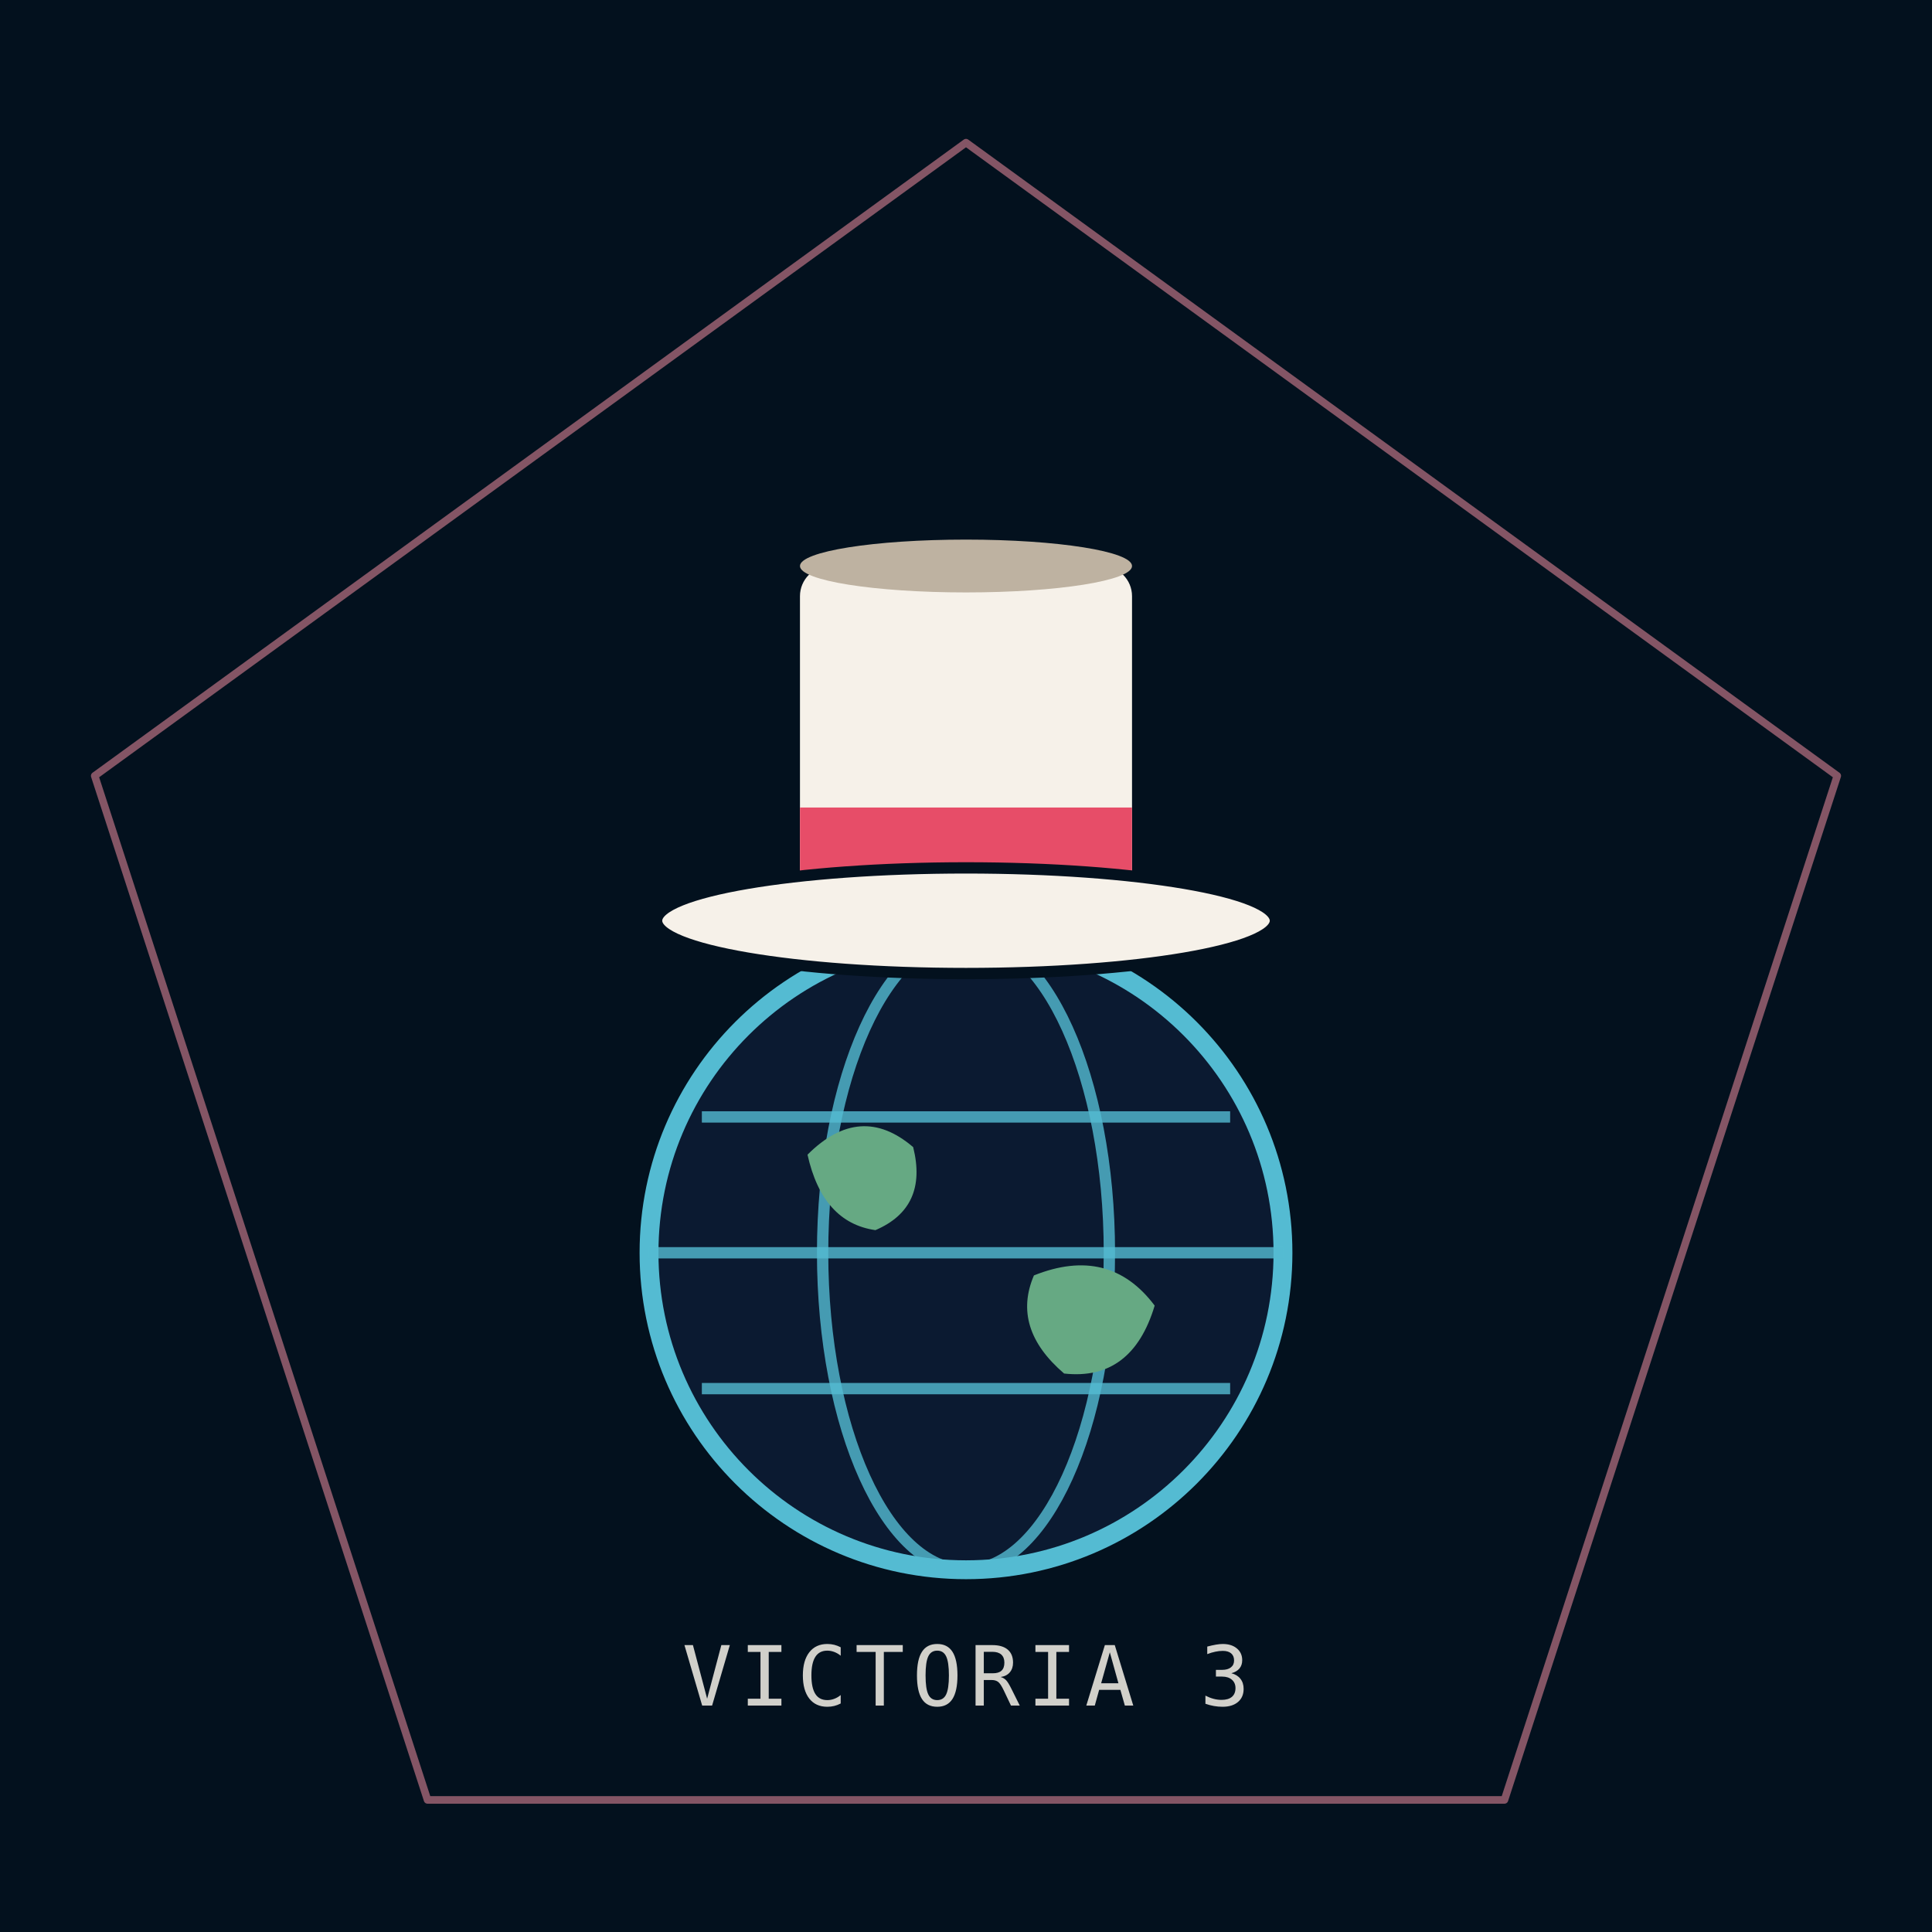
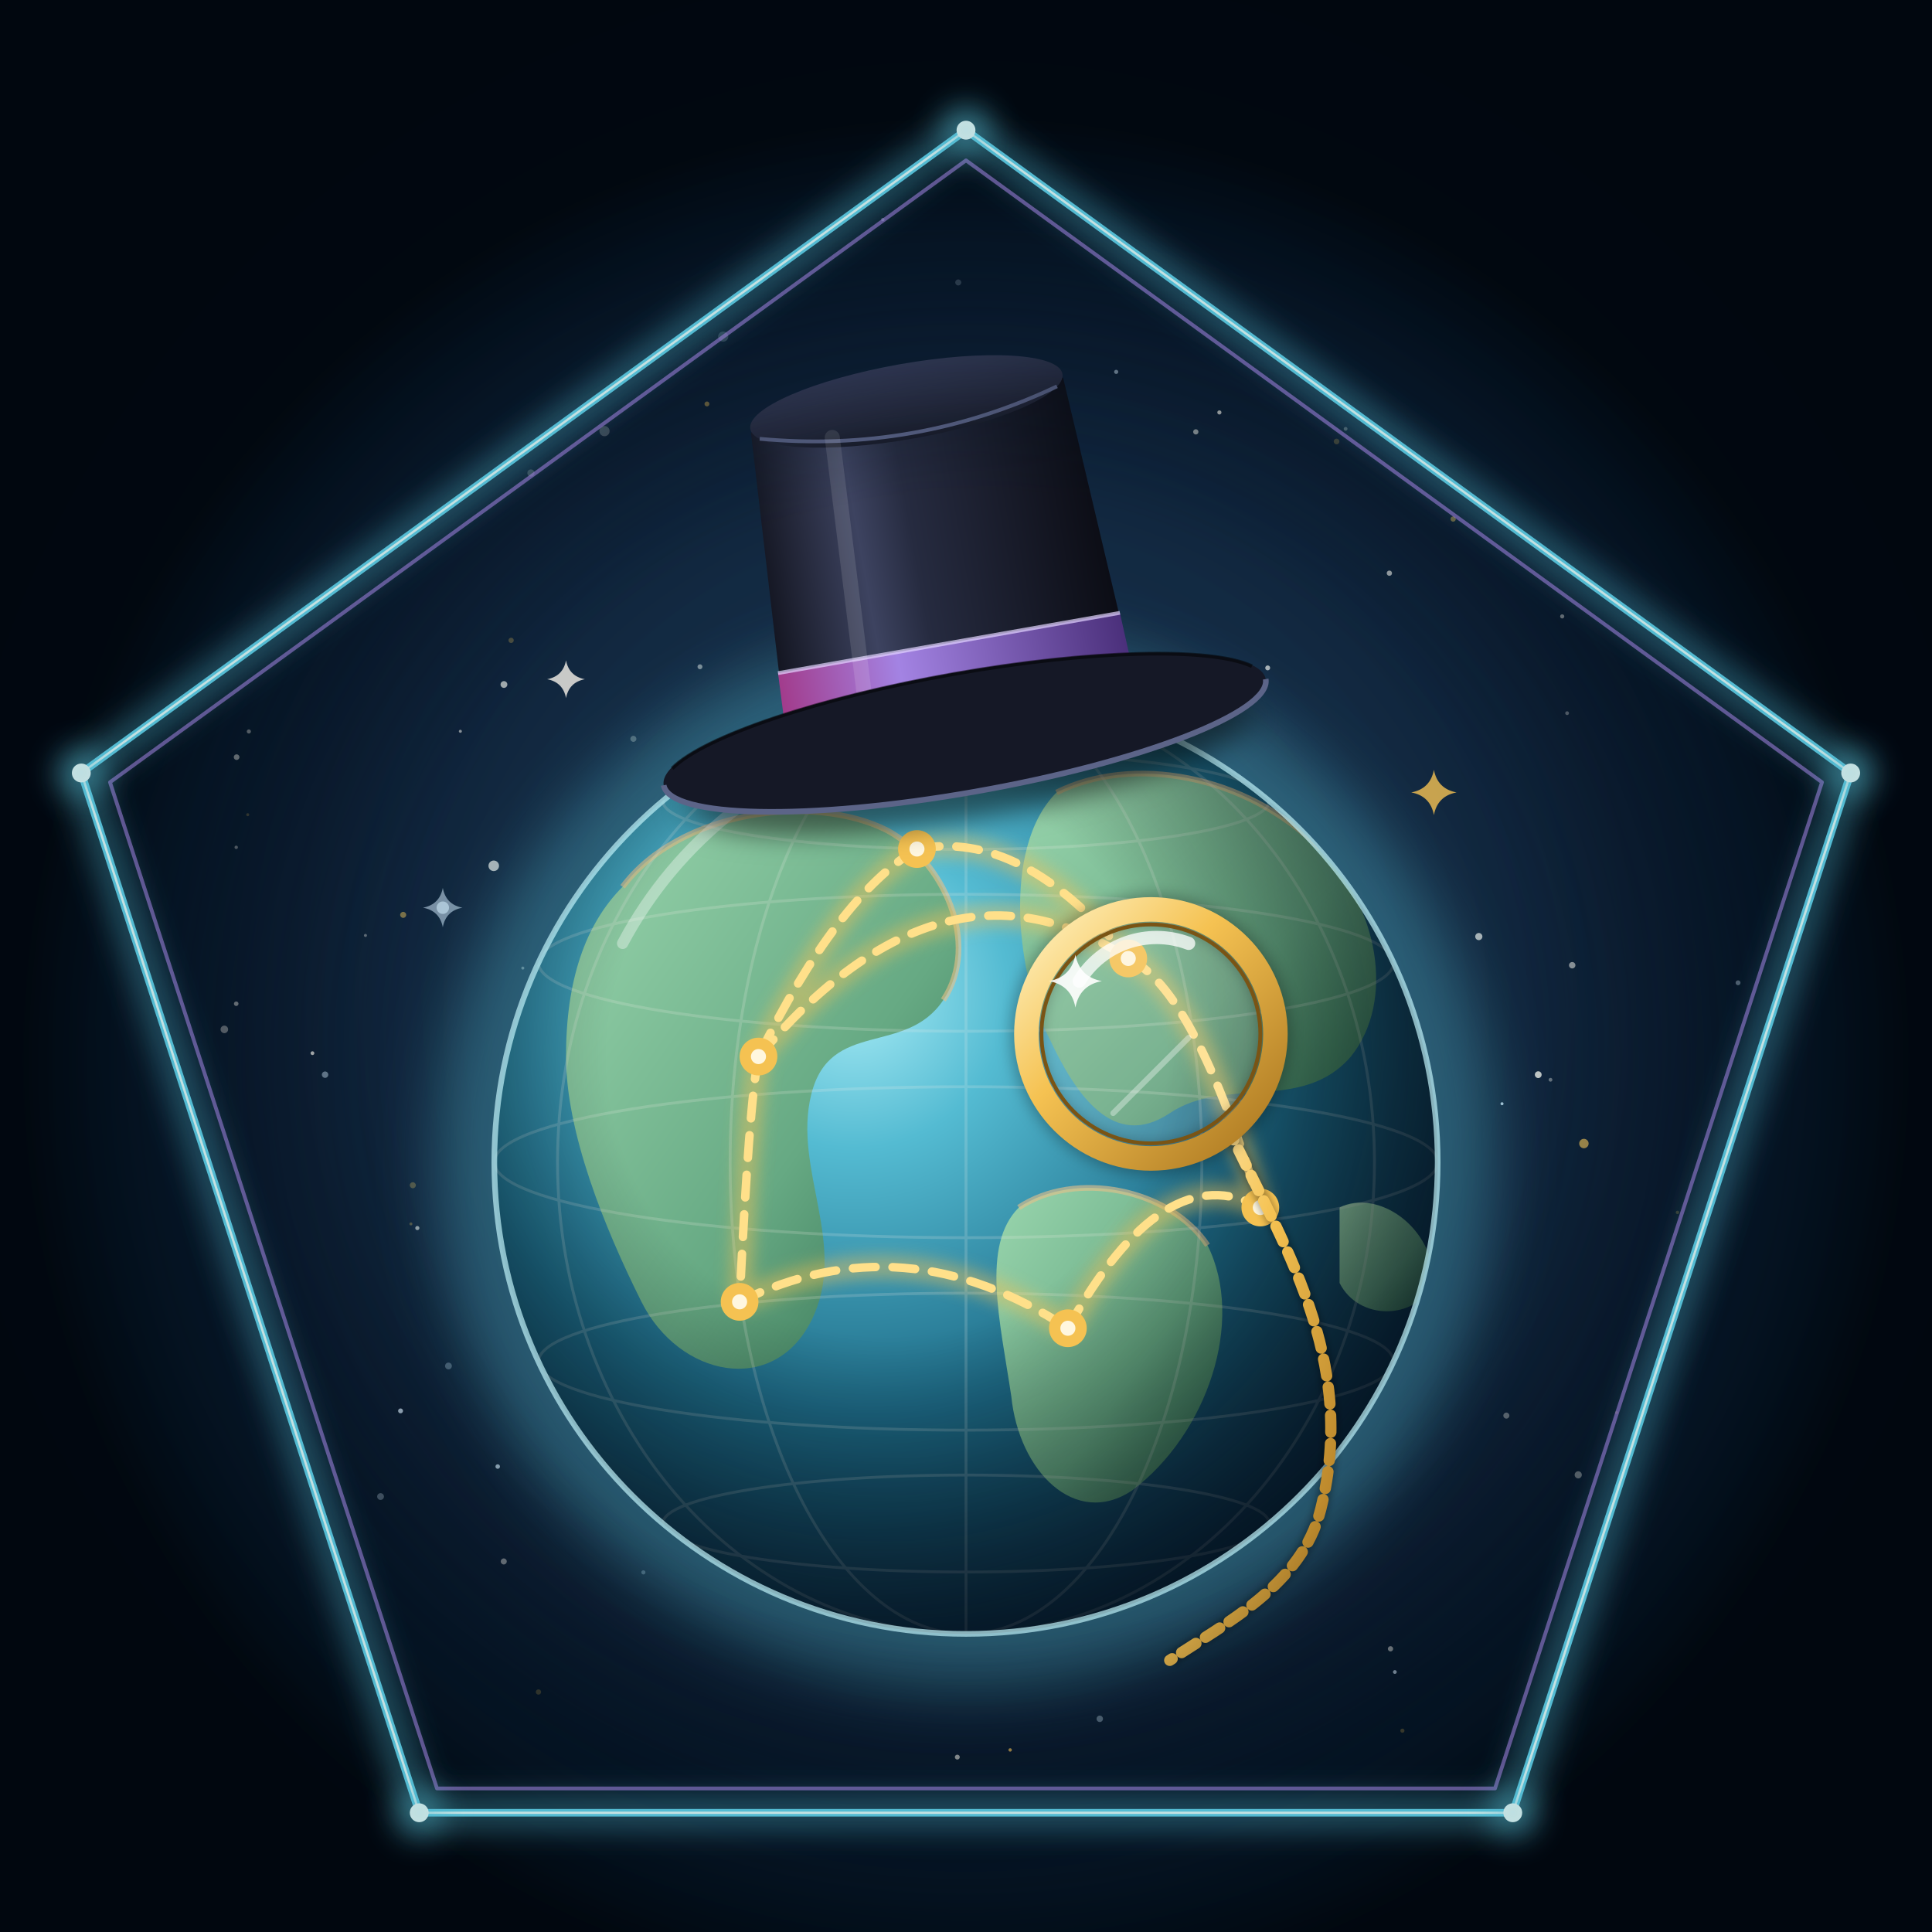
- <svg xmlns="http://www.w3.org/2000/svg" width="512" height="512" viewBox="0 0 512 512">
-   <rect width="512" height="512" fill="#03111e" />
-   <polygon points="256,37.8 486.9,205.6 398.7,477 113.3,477 25.1,205.6" fill="none" stroke="#ee8d9f" stroke-opacity="0.55" stroke-width="2" stroke-linejoin="round" />
-   <circle cx="256" cy="332" r="84" fill="#0b1a31" stroke="#54bbd2" stroke-width="5" />
-   <ellipse cx="256" cy="332" rx="38" ry="84" fill="none" stroke="#54bbd2" stroke-width="3" stroke-opacity="0.8" />
-   <path d="M172 332 H340 M186 296 H326 M186 368 H326" stroke="#54bbd2" stroke-width="3" stroke-opacity="0.8" />
-   <path d="M214 306 q14 -14 28 -2 q4 16 -10 22 q-14 -2 -18 -20 Z M274 338 q20 -8 32 8 q-6 20 -24 18 q-14 -12 -8 -26 Z" fill="#66a983" />
-   <rect x="212" y="150" width="88" height="92" rx="8" fill="#f6f1e9" />
-   <rect x="212" y="214" width="88" height="20" fill="#e74d68" />
-   <ellipse cx="256" cy="244" rx="82" ry="14" fill="#f6f1e9" stroke="#03111e" stroke-width="3" />
-   <ellipse cx="256" cy="150" rx="44" ry="7" fill="#beb2a1" />
-   <text x="256" y="452" text-anchor="middle" font-family="'Fira Code', ui-monospace, monospace" font-size="22" letter-spacing="2" fill="#f6f1e9" fill-opacity="0.85">VICTORIA 3</text>
+ <svg xmlns="http://www.w3.org/2000/svg" width="1024" height="1024" viewBox="0 0 1024 1024">
+   <defs>
+     <radialGradient id="bgG" gradientUnits="userSpaceOnUse" cx="512" cy="522" r="560" fx="512" fy="522">
+       <stop offset="0" stop-color="#10223f" stop-opacity="1" />
+       <stop offset="0.55" stop-color="#0b1a31" stop-opacity="1" />
+       <stop offset="1" stop-color="#03111e" stop-opacity="1" />
+     </radialGradient>
+     <radialGradient id="haloG" gradientUnits="userSpaceOnUse" cx="512" cy="542" r="430" fx="512" fy="542">
+       <stop offset="0" stop-color="#54bbd2" stop-opacity="0.34" />
+       <stop offset="0.45" stop-color="#54bbd2" stop-opacity="0.12" />
+       <stop offset="1" stop-color="#54bbd2" stop-opacity="0" />
+     </radialGradient>
+     <radialGradient id="vigG" gradientUnits="userSpaceOnUse" cx="512" cy="562" r="500" fx="512" fy="562">
+       <stop offset="0.6" stop-color="#03111e" stop-opacity="0" />
+       <stop offset="0.86" stop-color="#03111e" stop-opacity="0.5" />
+       <stop offset="1" stop-color="#01070e" stop-opacity="0.92" />
+     </radialGradient>
+     <filter id="b2" x="-60%" y="-60%" width="220%" height="220%">
+       <feGaussianBlur stdDeviation="2" />
+     </filter>
+     <filter id="b4" x="-60%" y="-60%" width="220%" height="220%">
+       <feGaussianBlur stdDeviation="4" />
+     </filter>
+     <filter id="b8" x="-60%" y="-60%" width="220%" height="220%">
+       <feGaussianBlur stdDeviation="8" />
+     </filter>
+     <filter id="b16" x="-60%" y="-60%" width="220%" height="220%">
+       <feGaussianBlur stdDeviation="16" />
+     </filter>
+     <filter id="b30" x="-60%" y="-60%" width="220%" height="220%">
+       <feGaussianBlur stdDeviation="30" />
+     </filter>
+     <clipPath id="pent">
+       <polygon points="512,69 980.9,409.7 801.8,960.8 222.2,960.8 43.1,409.7" />
+     </clipPath>
+     <radialGradient id="v3Ocean" cx="0.38" cy="0.32" r="0.75" fx="0.38" fy="0.32">
+       <stop offset="0" stop-color="#a8ecf6" stop-opacity="1" />
+       <stop offset="0.22" stop-color="#54bbd2" stop-opacity="1" />
+       <stop offset="0.6" stop-color="#1d6a86" stop-opacity="1" />
+       <stop offset="1" stop-color="#08263f" stop-opacity="1" />
+     </radialGradient>
+     <linearGradient id="v3Land" x1="0" y1="0" x2="1" y2="1">
+       <stop offset="0" stop-color="#9ad6ae" stop-opacity="1" />
+       <stop offset="0.6" stop-color="#66a983" stop-opacity="1" />
+       <stop offset="1" stop-color="#2f6a4c" stop-opacity="1" />
+     </linearGradient>
+     <radialGradient id="v3Shade" gradientUnits="userSpaceOnUse" cx="470" cy="560" r="330" fx="470" fy="560">
+       <stop offset="0.45" stop-color="#000" stop-opacity="0" />
+       <stop offset="1" stop-color="#020a14" stop-opacity="0.7" />
+     </radialGradient>
+     <linearGradient id="v3Hat" x1="0" y1="0" x2="1" y2="0">
+       <stop offset="0" stop-color="#12141f" stop-opacity="1" />
+       <stop offset="0.3" stop-color="#3d4360" stop-opacity="1" />
+       <stop offset="0.45" stop-color="#262b40" stop-opacity="1" />
+       <stop offset="1" stop-color="#0b0c14" stop-opacity="1" />
+     </linearGradient>
+     <linearGradient id="v3HatTop" x1="0" y1="0" x2="0" y2="1">
+       <stop offset="0" stop-color="#3b4160" stop-opacity="1" />
+       <stop offset="1" stop-color="#1a1d2b" stop-opacity="1" />
+     </linearGradient>
+     <linearGradient id="v3Band" x1="0" y1="0" x2="1" y2="0">
+       <stop offset="0" stop-color="#a23a8a" stop-opacity="1" />
+       <stop offset="0.35" stop-color="#a383e3" stop-opacity="1" />
+       <stop offset="1" stop-color="#4a2f7a" stop-opacity="1" />
+     </linearGradient>
+     <linearGradient id="v3Gold" x1="0" y1="0" x2="1" y2="1">
+       <stop offset="0" stop-color="#fff3c4" stop-opacity="1" />
+       <stop offset="0.4" stop-color="#f5c252" stop-opacity="1" />
+       <stop offset="1" stop-color="#a8741e" stop-opacity="1" />
+     </linearGradient>
+     <clipPath id="v3Clip">
+       <circle cx="512" cy="616" r="250" />
+     </clipPath>
+   </defs>
+   <rect width="1024" height="1024" fill="url(#bgG)" />
+   <circle cx="743.3" cy="917.3" r="1.1" fill="#f5c252" opacity="0.4" />
+   <circle cx="267.1" cy="362.8" r="1.8" fill="#f6f1e9" opacity="0.7" />
+   <circle cx="475.1" cy="567.9" r="1.6" fill="#f6f1e9" opacity="0.5" />
+   <circle cx="218.8" cy="628.2" r="1.6" fill="#f5c252" opacity="0.3" />
+   <circle cx="244" cy="387.6" r="0.8" fill="#f6f1e9" opacity="0.6" />
+   <circle cx="234.7" cy="481.1" r="3.3" fill="#d8ebfb" opacity="0.6" />
+   <path d="M234.7 470.6 Q236.3 479.4 245.1 481.1 Q236.3 482.7 234.7 491.5 Q233 482.7 224.2 481.1 Q233 479.4 234.7 470.6Z" fill="#d8ebfb" opacity="0.55" />
+   <circle cx="739.3" cy="886.2" r="1" fill="#d8ebfb" opacity="0.8" />
+   <circle cx="438.7" cy="380.1" r="1" fill="#f6f1e9" opacity="0.6" />
+   <circle cx="212.3" cy="747.8" r="1.3" fill="#d8ebfb" opacity="0.8" />
+   <circle cx="523.9" cy="448.4" r="1.6" fill="#d8ebfb" opacity="0.6" />
+   <circle cx="131.9" cy="387.7" r="1.1" fill="#f6f1e9" opacity="0.6" />
+   <circle cx="633.8" cy="228.9" r="1.4" fill="#f6f1e9" opacity="0.6" />
+   <circle cx="172.3" cy="569.6" r="1.7" fill="#d8ebfb" opacity="0.5" />
+   <circle cx="713.2" cy="227.3" r="1" fill="#f6f1e9" opacity="0.4" />
+   <circle cx="131.3" cy="431.8" r="0.8" fill="#f5c252" opacity="0.3" />
+   <circle cx="360.8" cy="757.9" r="0.8" fill="#f6f1e9" opacity="0.7" />
+   <circle cx="549.5" cy="394.3" r="3.2" fill="#f6f1e9" opacity="0.6" />
+   <path d="M549.5 384 Q551.1 392.6 559.8 394.3 Q551.1 395.9 549.5 404.6 Q547.8 395.9 539.2 394.3 Q547.8 392.6 549.5 384Z" fill="#f6f1e9" opacity="0.55" />
+   <circle cx="263.8" cy="777.3" r="1.2" fill="#d8ebfb" opacity="0.7" />
+   <circle cx="438.9" cy="229.2" r="0.7" fill="#f6f1e9" opacity="0.6" />
+   <circle cx="889.1" cy="642.6" r="0.9" fill="#f5c252" opacity="0.3" />
+   <circle cx="457.1" cy="409" r="1.3" fill="#f6f1e9" opacity="0.3" />
+   <circle cx="377.4" cy="787.3" r="2" fill="#f6f1e9" opacity="0.5" />
+   <circle cx="213.7" cy="484.9" r="1.6" fill="#f5c252" opacity="0.5" />
+   <circle cx="737" cy="873.9" r="1.4" fill="#f6f1e9" opacity="0.6" />
+   <circle cx="217.8" cy="648.7" r="0.8" fill="#f5c252" opacity="0.3" />
+   <circle cx="362.9" cy="562.1" r="1.4" fill="#f6f1e9" opacity="0.8" />
+   <circle cx="467.9" cy="116.4" r="0.9" fill="#d8ebfb" opacity="0.8" />
+   <circle cx="604.5" cy="754.2" r="1" fill="#f5c252" opacity="0.7" />
+   <circle cx="237.7" cy="724" r="1.8" fill="#d8ebfb" opacity="0.3" />
+   <circle cx="361.1" cy="806.5" r="1.3" fill="#d8ebfb" opacity="0.4" />
+   <circle cx="319.3" cy="552.5" r="0.8" fill="#f6f1e9" opacity="0.5" />
+   <circle cx="165.6" cy="558.2" r="1" fill="#f6f1e9" opacity="0.8" />
+   <circle cx="535.4" cy="927.5" r="0.9" fill="#f5c252" opacity="0.8" />
+   <circle cx="517.6" cy="286.1" r="1.8" fill="#d8ebfb" opacity="0.4" />
+   <circle cx="567" cy="609.3" r="1" fill="#f5c252" opacity="0.3" />
+   <circle cx="334.2" cy="603.8" r="1" fill="#d8ebfb" opacity="0.3" />
+   <circle cx="371" cy="353.4" r="1.3" fill="#f6f1e9" opacity="0.5" />
+   <circle cx="406" cy="470.2" r="1.3" fill="#f6f1e9" opacity="0.7" />
+   <circle cx="221.2" cy="650.9" r="1.1" fill="#f6f1e9" opacity="0.6" />
+   <circle cx="320.4" cy="228.5" r="2.7" fill="#f6f1e9" opacity="0.3" />
+   <circle cx="448.6" cy="855.5" r="1.7" fill="#d8ebfb" opacity="0.3" />
+   <circle cx="682.2" cy="715.8" r="1.8" fill="#d8ebfb" opacity="0.7" />
+   <circle cx="783.8" cy="496.4" r="1.9" fill="#f6f1e9" opacity="0.7" />
+   <circle cx="646.3" cy="218.6" r="1.1" fill="#f6f1e9" opacity="0.8" />
+   <circle cx="507.4" cy="931.3" r="1.3" fill="#f6f1e9" opacity="0.7" />
+   <circle cx="335.7" cy="391.6" r="1.6" fill="#f6f1e9" opacity="0.3" />
+   <circle cx="625.1" cy="621.7" r="1.2" fill="#f5c252" opacity="0.5" />
+   <circle cx="374.4" cy="706.9" r="1.3" fill="#f6f1e9" opacity="0.5" />
+   <circle cx="839.5" cy="606.1" r="2.5" fill="#f5c252" opacity="0.7" />
+   <circle cx="125.2" cy="449.1" r="0.9" fill="#f6f1e9" opacity="0.5" />
+   <circle cx="118.9" cy="545.6" r="2" fill="#f6f1e9" opacity="0.5" />
+   <circle cx="446.5" cy="800.8" r="0.9" fill="#f5c252" opacity="0.7" />
+   <circle cx="193.7" cy="495.8" r="0.8" fill="#f6f1e9" opacity="0.4" />
+   <circle cx="921.2" cy="520.9" r="1.3" fill="#d8ebfb" opacity="0.6" />
+   <circle cx="461.7" cy="583.2" r="1.4" fill="#f6f1e9" opacity="0.3" />
+   <circle cx="374.7" cy="214.1" r="1.3" fill="#f5c252" opacity="0.5" />
+   <circle cx="267" cy="827.6" r="1.6" fill="#f6f1e9" opacity="0.5" />
+   <circle cx="341" cy="833.4" r="1.1" fill="#d8ebfb" opacity="0.3" />
+   <circle cx="640.4" cy="363.2" r="1.6" fill="#f6f1e9" opacity="0.4" />
+   <circle cx="509.9" cy="240.8" r="1.6" fill="#f5c252" opacity="0.5" />
+   <circle cx="815.3" cy="569.6" r="1.8" fill="#f6f1e9" opacity="0.8" />
+   <circle cx="125.4" cy="401.3" r="1.5" fill="#f6f1e9" opacity="0.7" />
+   <circle cx="125.2" cy="532" r="1.2" fill="#f6f1e9" opacity="0.6" />
+   <circle cx="508.9" cy="410.8" r="1.7" fill="#f5c252" opacity="0.7" />
+   <circle cx="659.9" cy="509.1" r="1.3" fill="#f5c252" opacity="0.4" />
+   <circle cx="796.1" cy="585" r="0.8" fill="#d8ebfb" opacity="0.8" />
+   <circle cx="833.3" cy="511.6" r="1.7" fill="#f6f1e9" opacity="0.6" />
+   <circle cx="828" cy="326.7" r="1.1" fill="#f6f1e9" opacity="0.6" />
+   <circle cx="450.6" cy="490.9" r="2" fill="#f5c252" opacity="0.6" />
+   <circle cx="281.4" cy="250.7" r="1.9" fill="#f6f1e9" opacity="0.3" />
+   <circle cx="736.4" cy="303.8" r="1.4" fill="#f6f1e9" opacity="0.7" />
+   <circle cx="396.9" cy="507.8" r="1.3" fill="#f5c252" opacity="0.8" />
+   <circle cx="836.5" cy="781.7" r="1.9" fill="#f6f1e9" opacity="0.5" />
+   <circle cx="655.7" cy="452.8" r="0.9" fill="#f6f1e9" opacity="0.8" />
+   <circle cx="591.6" cy="197.1" r="1.1" fill="#d8ebfb" opacity="0.6" />
+   <circle cx="278.5" cy="551.3" r="1.7" fill="#f6f1e9" opacity="0.6" />
+   <circle cx="623" cy="443" r="1.5" fill="#f6f1e9" opacity="0.6" />
+   <circle cx="661.3" cy="618.4" r="1" fill="#f5c252" opacity="0.6" />
+   <circle cx="770.2" cy="275.1" r="1.4" fill="#f5c252" opacity="0.6" />
+   <circle cx="712.6" cy="698.8" r="1.5" fill="#f6f1e9" opacity="0.4" />
+   <circle cx="369.5" cy="464.9" r="1.2" fill="#f6f1e9" opacity="0.3" />
+   <circle cx="670" cy="752.6" r="2.7" fill="#f6f1e9" opacity="0.4" />
+   <circle cx="523.9" cy="507.5" r="1.6" fill="#f5c252" opacity="0.3" />
+   <circle cx="404" cy="587.9" r="1.8" fill="#f6f1e9" opacity="0.7" />
+   <circle cx="383.3" cy="178.4" r="2.7" fill="#d8ebfb" opacity="0.3" />
+   <circle cx="317.6" cy="761.1" r="1.7" fill="#f5c252" opacity="0.6" />
+   <circle cx="429.9" cy="462.5" r="1.8" fill="#f6f1e9" opacity="0.8" />
+   <circle cx="798.4" cy="750.3" r="1.6" fill="#f6f1e9" opacity="0.4" />
+   <circle cx="380.6" cy="817.3" r="1.6" fill="#f6f1e9" opacity="0.5" />
+   <circle cx="856.8" cy="748.7" r="0.8" fill="#f5c252" opacity="0.3" />
+   <circle cx="394.7" cy="733.2" r="2" fill="#d8ebfb" opacity="0.6" />
+   <circle cx="582.9" cy="911" r="1.7" fill="#d8ebfb" opacity="0.4" />
+   <circle cx="294.9" cy="492.6" r="0.7" fill="#f6f1e9" opacity="0.3" />
+   <circle cx="270.9" cy="339.4" r="1.4" fill="#f5c252" opacity="0.3" />
+   <circle cx="830.6" cy="378" r="1" fill="#f6f1e9" opacity="0.4" />
+   <circle cx="277.1" cy="513.1" r="0.8" fill="#f6f1e9" opacity="0.4" />
+   <circle cx="507.9" cy="149.7" r="1.6" fill="#d8ebfb" opacity="0.3" />
+   <circle cx="201.7" cy="793.2" r="1.8" fill="#d8ebfb" opacity="0.4" />
+   <circle cx="708.4" cy="234" r="1.5" fill="#f5c252" opacity="0.3" />
+   <circle cx="671.9" cy="354" r="1.3" fill="#f6f1e9" opacity="0.7" />
+   <circle cx="339.5" cy="770.5" r="1.3" fill="#f5c252" opacity="0.6" />
+   <circle cx="285.4" cy="896.8" r="1.4" fill="#f5c252" opacity="0.3" />
+   <circle cx="261.7" cy="458.9" r="2.8" fill="#f6f1e9" opacity="0.7" />
+   <circle cx="278.5" cy="550.6" r="1" fill="#f6f1e9" opacity="0.3" />
+   <circle cx="663.5" cy="512.2" r="1.2" fill="#f6f1e9" opacity="0.3" />
+   <circle cx="587.3" cy="767.1" r="0.9" fill="#f6f1e9" opacity="0.8" />
+   <circle cx="555.6" cy="469.1" r="1.2" fill="#f6f1e9" opacity="0.7" />
+   <circle cx="364.8" cy="739.6" r="1.3" fill="#d8ebfb" opacity="0.3" />
+   <circle cx="697.8" cy="723.8" r="1.3" fill="#f5c252" opacity="0.8" />
+   <circle cx="821.8" cy="572.3" r="1" fill="#f6f1e9" opacity="0.4" />
+   <rect width="1024" height="1024" fill="url(#haloG)" />
+   <g clip-path="url(#pent)">
+     <circle cx="512" cy="616" r="280" fill="#54bbd2" opacity="0.35" filter="url(#b16)" />
+     <circle cx="512" cy="616" r="250" fill="url(#v3Ocean)" />
+     <g clip-path="url(#v3Clip)">
+       <path d="M330 470 C360 430 430 420 470 440 C500 456 520 500 500 530 C480 560 440 540 430 580 C420 620 450 660 430 700 C410 740 360 730 340 690 C320 650 300 600 300 560 C300 520 310 490 330 470 Z" fill="url(#v3Land)" />
+       <path d="M560 420 C600 400 660 410 700 450 C730 480 740 530 716 560 C690 590 650 570 620 590 C590 610 570 580 556 550 C540 520 530 450 560 420 Z" fill="url(#v3Land)" />
+       <path d="M540 640 C570 620 620 630 640 660 C660 700 640 760 600 790 C570 810 540 780 536 740 C530 700 520 660 540 640 Z" fill="url(#v3Land)" />
+       <path d="M710 640 C730 630 760 650 760 680 C750 700 720 700 710 680 Z" fill="url(#v3Land)" />
+       <g fill="none" stroke="#e8c089" stroke-width="3" opacity="0.6">
+         <path d="M330 470 C360 430 430 420 470 440 C500 456 520 500 500 530" />
+         <path d="M560 420 C600 400 660 410 700 450" />
+         <path d="M540 640 C570 620 620 630 640 660" />
+       </g>
+       <g fill="none" stroke="#f6f1e9" stroke-width="1.5" opacity="0.18">
+         <ellipse cx="512" cy="616" rx="216.5" ry="250" />
+         <ellipse cx="512" cy="616" rx="125" ry="250" />
+         <ellipse cx="512" cy="616" rx="0" ry="250" />
+         <path d="M512 366 v500" />
+         <ellipse cx="512" cy="807.5" rx="160.7" ry="25.7" />
+         <ellipse cx="512" cy="721.7" rx="226.6" ry="36.3" />
+         <ellipse cx="512" cy="616" rx="250" ry="40" />
+         <ellipse cx="512" cy="510.3" rx="226.6" ry="36.3" />
+         <ellipse cx="512" cy="424.5" rx="160.7" ry="25.7" />
+       </g>
+       <circle cx="512" cy="616" r="250" fill="url(#v3Shade)" />
+     </g>
+     <g fill="none" stroke="#f5c252" stroke-width="12" opacity="0.45" filter="url(#b4)">
+       <path d="M402 560 Q500 444 598 508" />
+       <path d="M598 508 Q633 524 668 640" />
+       <path d="M402 560 Q397 585 392 690" />
+       <path d="M392 690 Q479 647 566 704" />
+       <path d="M566 704 Q617 612 668 640" />
+       <path d="M486 450 Q542 439 598 508" />
+       <path d="M486 450 Q444 475 402 560" />
+     </g>
+     <g fill="none" stroke="#ffe08a" stroke-width="4.5" stroke-dasharray="12 9" stroke-linecap="round">
+       <path d="M402 560 Q500 444 598 508" />
+       <path d="M598 508 Q633 524 668 640" />
+       <path d="M402 560 Q397 585 392 690" />
+       <path d="M392 690 Q479 647 566 704" />
+       <path d="M566 704 Q617 612 668 640" />
+       <path d="M486 450 Q542 439 598 508" />
+       <path d="M486 450 Q444 475 402 560" />
+     </g>
+     <circle cx="402" cy="560" r="10" fill="#f5c252" />
+     <circle cx="402" cy="560" r="4" fill="#fff7df" />
+     <circle cx="598" cy="508" r="10" fill="#f5c252" />
+     <circle cx="598" cy="508" r="4" fill="#fff7df" />
+     <circle cx="566" cy="704" r="10" fill="#f5c252" />
+     <circle cx="566" cy="704" r="4" fill="#fff7df" />
+     <circle cx="392" cy="690" r="10" fill="#f5c252" />
+     <circle cx="392" cy="690" r="4" fill="#fff7df" />
+     <circle cx="668" cy="640" r="10" fill="#f5c252" />
+     <circle cx="668" cy="640" r="4" fill="#fff7df" />
+     <circle cx="486" cy="450" r="10" fill="#f5c252" />
+     <circle cx="486" cy="450" r="4" fill="#fff7df" />
+     <circle cx="512" cy="616" r="250" fill="none" stroke="#bff1f8" stroke-width="3" opacity="0.7" />
+     <path d="M330 500 A220 220 0 0 1 470 390" stroke="#fff" stroke-width="6" fill="none" opacity="0.35" stroke-linecap="round" />
+     <g transform="rotate(-10 512 392)">
+       <ellipse cx="512" cy="404" rx="150" ry="30" fill="#000" opacity="0.5" filter="url(#b8)" />
+       <path d="M418 384 L428 212 Q512 196 596 212 L606 384 Z" fill="url(#v3Hat)" />
+       <path d="M420 340 L604 340 L606 384 L418 384 Z" fill="url(#v3Band)" />
+       <path d="M420 340 L604 340" stroke="#e2d4ff" stroke-width="2" opacity="0.7" />
+       <ellipse cx="512" cy="210" rx="84" ry="20" fill="url(#v3HatTop)" />
+       <path d="M432 216 Q512 238 592 216" stroke="#5c6488" stroke-width="2" fill="none" />
+       <path d="M470 222 L462 380" stroke="#fff" stroke-width="8" opacity="0.12" stroke-linecap="round" />
+       <ellipse cx="512" cy="388" rx="162" ry="32" fill="#151826" />
+       <path d="M350 388 A162 32 0 0 0 674 388" stroke="#5c6488" stroke-width="3" fill="none" />
+       <path d="M356 380 A162 32 0 0 1 668 380" stroke="#000" stroke-width="2" fill="none" opacity="0.5" />
+     </g>
+     <path d="M650 596 C680 660 720 720 700 800 C690 840 650 860 620 880" stroke="#000" stroke-width="7" fill="none" opacity="0.35" filter="url(#b2)" />
+     <path d="M650 596 C680 660 720 720 700 800 C690 840 650 860 620 880" stroke="url(#v3Gold)" stroke-width="6" fill="none" stroke-dasharray="9 6" stroke-linecap="round" />
+     <circle cx="610" cy="548" r="66" fill="#f6f1e9" opacity="0.14" />
+     <circle cx="610" cy="548" r="66" fill="none" stroke="#000" stroke-width="16" opacity="0.3" filter="url(#b4)" />
+     <circle cx="610" cy="548" r="66" fill="none" stroke="url(#v3Gold)" stroke-width="13" />
+     <circle cx="610" cy="548" r="58" fill="none" stroke="#7a5414" stroke-width="2" />
+     <path d="M572 520 A48 48 0 0 1 630 500" stroke="#fff" stroke-width="7" fill="none" opacity="0.75" stroke-linecap="round" />
+     <path d="M590 590 l40 -40" stroke="#fff" stroke-width="3" opacity="0.35" stroke-linecap="round" />
+     <path d="M570 506 Q572.2 517.8 584 520 Q572.2 522.2 570 534 Q567.8 522.2 556 520 Q567.8 517.8 570 506Z" fill="#fff" opacity="0.9" />
+     <path d="M300 350 Q301.6 358.4 310 360 Q301.6 361.6 300 370 Q298.4 361.6 290 360 Q298.4 358.4 300 350Z" fill="#f6f1e9" opacity="0.8" />
+     <path d="M760 408 Q761.9 418.1 772 420 Q761.9 421.9 760 432 Q758.1 421.9 748 420 Q758.1 418.1 760 408Z" fill="#f5c252" opacity="0.8" />
+   </g>
+   <rect width="1024" height="1024" fill="url(#vigG)" />
+   <polygon points="512,69 980.9,409.7 801.8,960.8 222.2,960.8 43.1,409.7" fill="none" stroke="#54bbd2" stroke-width="16" stroke-opacity="0.4" stroke-linejoin="round" filter="url(#b8)" />
+   <polygon points="512,69 980.9,409.7 801.8,960.8 222.2,960.8 43.1,409.7" fill="none" stroke="#54bbd2" stroke-width="4" stroke-linejoin="round" />
+   <polygon points="512,69 980.9,409.7 801.8,960.8 222.2,960.8 43.1,409.7" fill="none" stroke="#f6f1e9" stroke-width="1.2" stroke-opacity="0.7" stroke-linejoin="round" />
+   <polygon points="512,85 965.7,414.6 792.4,947.9 231.6,947.9 58.3,414.6" fill="none" stroke="#a383e3" stroke-width="2" stroke-opacity="0.55" stroke-linejoin="round" />
+   <circle cx="512" cy="69" r="5" fill="#f6f1e9" />
+   <circle cx="512" cy="69" r="13" fill="#54bbd2" opacity="0.45" filter="url(#b8)" />
+   <circle cx="980.9" cy="409.7" r="5" fill="#f6f1e9" />
+   <circle cx="980.9" cy="409.7" r="13" fill="#54bbd2" opacity="0.45" filter="url(#b8)" />
+   <circle cx="801.8" cy="960.8" r="5" fill="#f6f1e9" />
+   <circle cx="801.8" cy="960.8" r="13" fill="#54bbd2" opacity="0.45" filter="url(#b8)" />
+   <circle cx="222.2" cy="960.8" r="5" fill="#f6f1e9" />
+   <circle cx="222.2" cy="960.8" r="13" fill="#54bbd2" opacity="0.45" filter="url(#b8)" />
+   <circle cx="43.1" cy="409.7" r="5" fill="#f6f1e9" />
+   <circle cx="43.1" cy="409.7" r="13" fill="#54bbd2" opacity="0.45" filter="url(#b8)" />
</svg>
